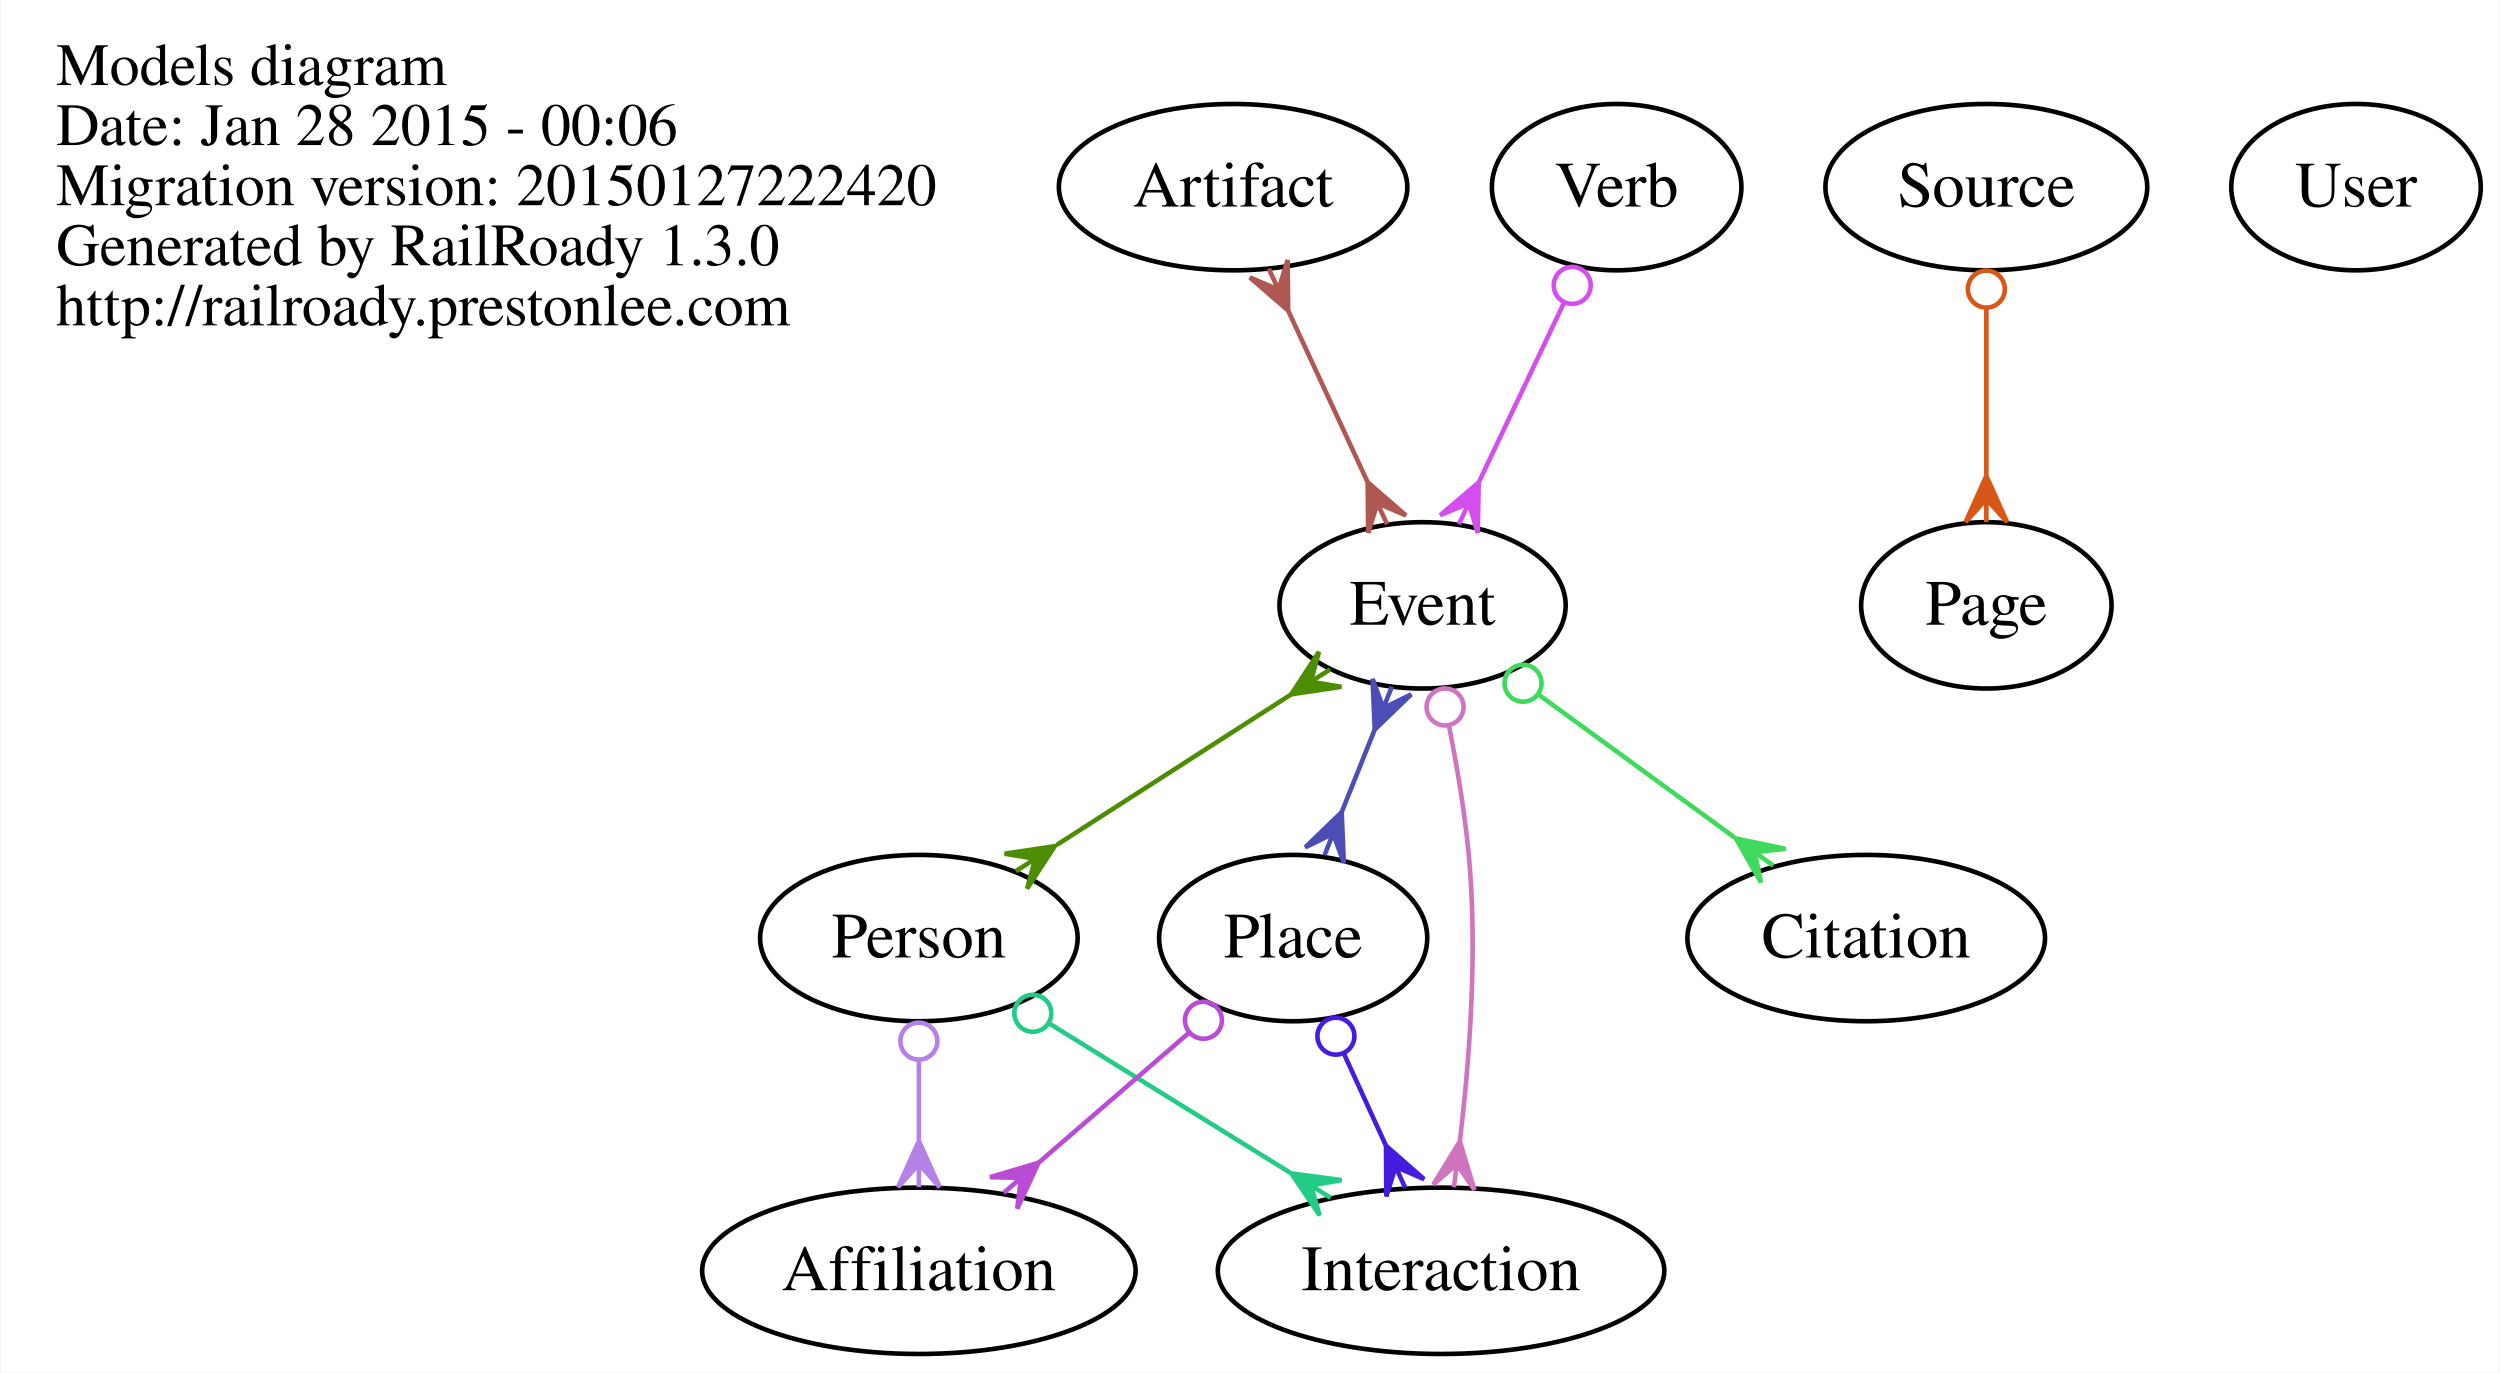
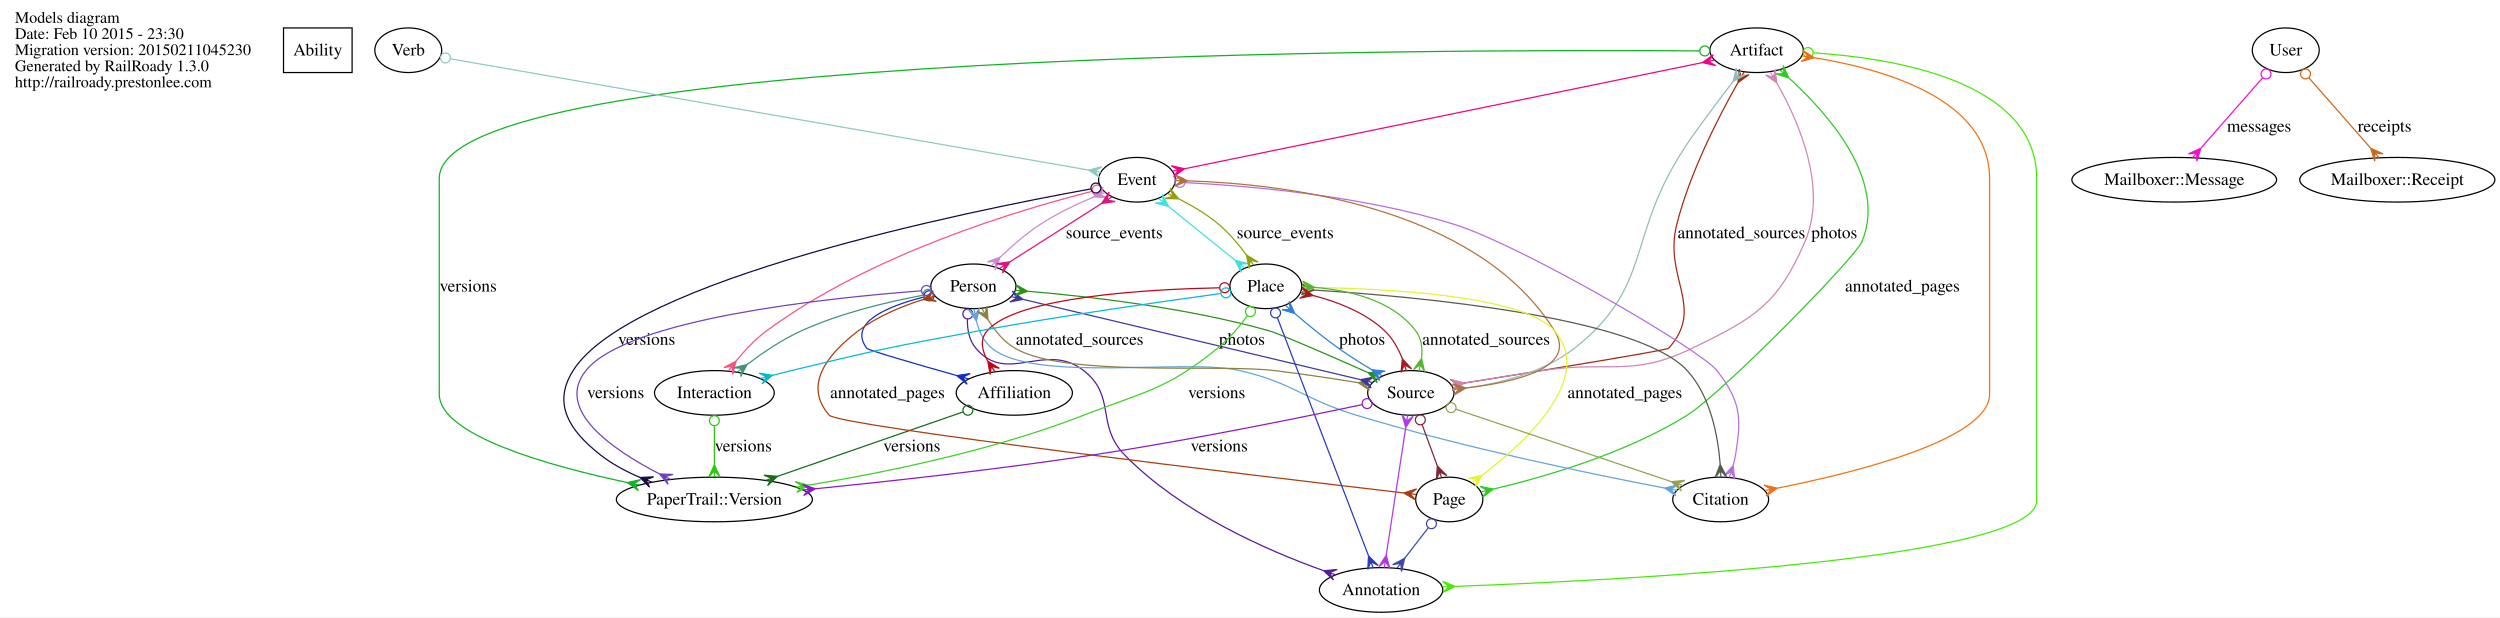
- <svg xmlns="http://www.w3.org/2000/svg" width="541pt" height="297pt" viewBox="0.00 0.00 540.69 297.00">
-   <g id="graph0" class="graph" transform="scale(1 1) rotate(0) translate(4 293)">
-     <polygon fill="white" stroke="none" points="-4,4 -4,-293 536.688,-293 536.688,4 -4,4" />
+ <svg xmlns="http://www.w3.org/2000/svg" width="2017pt" height="498pt" viewBox="0.00 0.00 2017.32 498.00">
+   <g id="graph0" class="graph" transform="scale(1 1) rotate(0) translate(4 494)">
+     <polygon fill="white" stroke="none" points="-4,4 -4,-494 2013.32,-494 2013.32,4 -4,4" />
    <g id="node1" class="node">
-       <text text-anchor="start" x="8" y="-274.6" font-family="Times,serif" font-size="13.00">Models diagram</text>
-       <text text-anchor="start" x="8" y="-261.6" font-family="Times,serif" font-size="13.00">Date: Jan 28 2015 - 00:06</text>
-       <text text-anchor="start" x="8" y="-248.6" font-family="Times,serif" font-size="13.00">Migration version: 20150127222420</text>
-       <text text-anchor="start" x="8" y="-235.6" font-family="Times,serif" font-size="13.00">Generated by RailRoady 1.3.0</text>
-       <text text-anchor="start" x="8" y="-222.6" font-family="Times,serif" font-size="13.00">http://railroady.prestonlee.com</text>
+       <text text-anchor="start" x="8" y="-475.6" font-family="Times,serif" font-size="13.00">Models diagram</text>
+       <text text-anchor="start" x="8" y="-462.6" font-family="Times,serif" font-size="13.00">Date: Feb 10 2015 - 23:30</text>
+       <text text-anchor="start" x="8" y="-449.6" font-family="Times,serif" font-size="13.00">Migration version: 20150211045230</text>
+       <text text-anchor="start" x="8" y="-436.6" font-family="Times,serif" font-size="13.00">Generated by RailRoady 1.3.0</text>
+       <text text-anchor="start" x="8" y="-423.6" font-family="Times,serif" font-size="13.00">http://railroady.prestonlee.com</text>
    </g>
    <g id="node2" class="node">
-       <ellipse fill="none" stroke="black" cx="194.688" cy="-18" rx="46.906" ry="18" />
-       <text text-anchor="middle" x="194.688" y="-13.8" font-family="Times,serif" font-size="14.00">Affiliation</text>
+       <polygon fill="none" stroke="black" points="280.12,-471.5 224.78,-471.5 224.78,-435.5 280.12,-435.5 280.12,-471.5" />
+       <text text-anchor="middle" x="252.45" y="-449.3" font-family="Times,serif" font-size="14.00">Ability</text>
    </g>
    <g id="node3" class="node">
-       <ellipse fill="none" stroke="black" cx="262.688" cy="-252.5" rx="37.709" ry="18" />
-       <text text-anchor="middle" x="262.688" y="-248.3" font-family="Times,serif" font-size="14.00">Artifact</text>
+       <ellipse fill="none" stroke="black" cx="814.45" cy="-177" rx="46.906" ry="18" />
+       <text text-anchor="middle" x="814.45" y="-172.8" font-family="Times,serif" font-size="14.00">Affiliation</text>
+     </g>
+     <g id="node15" class="node">
+       <ellipse fill="none" stroke="black" cx="572.45" cy="-91" rx="79.108" ry="18" />
+       <text text-anchor="middle" x="572.45" y="-86.8" font-family="Times,serif" font-size="14.00">PaperTrail::Version</text>
+     </g>
+     <g id="edge1" class="edge">
+       <path fill="none" stroke="#136d19" d="M773.084,-161.642C731.675,-147.268 667.882,-125.125 623.381,-109.679" />
+       <ellipse fill="none" stroke="#136d19" cx="777.022" cy="-163.008" rx="4" ry="4" />
+       <polygon fill="#136d19" stroke="#136d19" points="623.361,-109.672 615.389,-102.141 618.637,-108.032 613.913,-106.392 613.913,-106.392 613.913,-106.392 618.637,-108.032 612.438,-110.644 623.361,-109.672 623.361,-109.672" />
+       <text text-anchor="middle" x="731.781" y="-129.8" font-family="Times,serif" font-size="14.00">versions</text>
    </g>
    <g id="node4" class="node">
-       <ellipse fill="none" stroke="black" cx="303.688" cy="-162" rx="30.971" ry="18" />
-       <text text-anchor="middle" x="303.688" y="-157.8" font-family="Times,serif" font-size="14.00">Event</text>
-     </g>
-     <g id="edge1" class="edge">
-       <path fill="none" stroke="#af5753" d="M274.661,-225.656C280.044,-214.036 286.383,-200.354 291.761,-188.745" />
-       <polygon fill="#af5753" stroke="#af5753" points="274.603,-225.78 266.316,-232.962 272.501,-230.317 270.4,-234.854 270.4,-234.854 270.4,-234.854 272.501,-230.317 274.483,-236.745 274.603,-225.78 274.603,-225.78" />
-       <polygon fill="#af5753" stroke="#af5753" points="291.807,-188.645 300.094,-181.463 293.909,-184.108 296.011,-179.572 296.011,-179.572 296.011,-179.572 293.909,-184.108 291.927,-177.68 291.807,-188.645 291.807,-188.645" />
+       <ellipse fill="none" stroke="black" cx="1110.45" cy="-18" rx="49.796" ry="18" />
+       <text text-anchor="middle" x="1110.45" y="-13.8" font-family="Times,serif" font-size="14.00">Annotation</text>
    </g>
    <g id="node5" class="node">
-       <ellipse fill="none" stroke="black" cx="307.688" cy="-18" rx="48.317" ry="18" />
-       <text text-anchor="middle" x="307.688" y="-13.8" font-family="Times,serif" font-size="14.00">Interaction</text>
+       <ellipse fill="none" stroke="black" cx="1413.45" cy="-453.5" rx="37.709" ry="18" />
+       <text text-anchor="middle" x="1413.45" y="-449.3" font-family="Times,serif" font-size="14.00">Artifact</text>
+     </g>
+     <g id="edge4" class="edge">
+       <path fill="none" stroke="#48e80b" d="M1459.22,-451.411C1525.26,-447.131 1639.45,-428.397 1639.45,-350 1639.45,-350 1639.45,-350 1639.45,-90 1639.45,-43.104 1308.67,-25.979 1170.24,-20.865" />
+       <ellipse fill="none" stroke="#48e80b" cx="1455.02" cy="-451.653" rx="4" ry="4" />
+       <polygon fill="#48e80b" stroke="#48e80b" points="1170.21,-20.864 1160.38,-16.006 1165.21,-20.684 1160.22,-20.503 1160.22,-20.503 1160.22,-20.503 1165.21,-20.684 1160.05,-25.001 1170.21,-20.864 1170.21,-20.864" />
+     </g>
+     <g id="node6" class="node">
+       <ellipse fill="none" stroke="black" cx="1384.45" cy="-91" rx="38.704" ry="18" />
+       <text text-anchor="middle" x="1384.45" y="-86.8" font-family="Times,serif" font-size="14.00">Citation</text>
+     </g>
+     <g id="edge8" class="edge">
+       <path fill="none" stroke="#ee7212" d="M1460.17,-447.405C1515.84,-438.442 1601.45,-414.219 1601.45,-350 1601.45,-350 1601.45,-350 1601.45,-176 1601.45,-139.646 1494.19,-112.89 1430.49,-100.205" />
+       <polygon fill="#ee7212" stroke="#ee7212" points="1460.03,-447.425 1449.48,-444.457 1455.09,-448.166 1450.14,-448.907 1450.14,-448.907 1450.14,-448.907 1455.09,-448.166 1450.81,-453.357 1460.03,-447.425 1460.03,-447.425" />
+       <polygon fill="#ee7212" stroke="#ee7212" points="1430.1,-100.129 1421.14,-93.801 1425.19,-99.174 1420.28,-98.218 1420.28,-98.218 1420.28,-98.218 1425.19,-99.174 1419.42,-102.635 1430.1,-100.129 1430.1,-100.129" />
+     </g>
+     <g id="node7" class="node">
+       <ellipse fill="none" stroke="black" cx="913.45" cy="-349" rx="30.971" ry="18" />
+       <text text-anchor="middle" x="913.45" y="-344.8" font-family="Times,serif" font-size="14.00">Event</text>
+     </g>
+     <g id="edge3" class="edge">
+       <path fill="none" stroke="#ee0388" d="M1369.67,-443.525C1273.17,-423.743 1043.49,-376.658 952.009,-357.905" />
+       <polygon fill="#ee0388" stroke="#ee0388" points="1369.68,-443.527 1378.57,-449.944 1374.58,-444.531 1379.48,-445.535 1379.48,-445.535 1379.48,-445.535 1374.58,-444.531 1380.38,-441.127 1369.68,-443.527 1369.68,-443.527" />
+       <polygon fill="#ee0388" stroke="#ee0388" points="951.86,-357.874 942.968,-351.458 946.962,-356.87 942.064,-355.866 942.064,-355.866 942.064,-355.866 946.962,-356.87 941.16,-360.274 951.86,-357.874 951.86,-357.874" />
+     </g>
+     <g id="node9" class="node">
+       <ellipse fill="none" stroke="black" cx="1165.45" cy="-91" rx="27.096" ry="18" />
+       <text text-anchor="middle" x="1165.45" y="-86.8" font-family="Times,serif" font-size="14.00">Page</text>
+     </g>
+     <g id="edge5" class="edge">
+       <path fill="none" stroke="#2ecb24" d="M1439.64,-430.992C1471.55,-401.993 1518.87,-348.295 1498.45,-299 1493.06,-285.995 1385.6,-176.559 1357.45,-159 1307.57,-127.89 1241.35,-108.905 1201.15,-99.434" />
+       <polygon fill="#2ecb24" stroke="#2ecb24" points="1439.4,-431.199 1428.93,-434.441 1435.65,-434.507 1431.9,-437.815 1431.9,-437.815 1431.9,-437.815 1435.65,-434.507 1434.88,-441.189 1439.4,-431.199 1439.4,-431.199" />
+       <polygon fill="#2ecb24" stroke="#2ecb24" points="1201.02,-99.404 1192.27,-92.788 1196.15,-98.289 1191.27,-97.175 1191.27,-97.175 1191.27,-97.175 1196.15,-98.289 1190.27,-101.561 1201.02,-99.404 1201.02,-99.404" />
+       <text text-anchor="middle" x="1531.1" y="-258.8" font-family="Times,serif" font-size="14.00">annotated_pages</text>
+     </g>
+     <g id="node12" class="node">
+       <ellipse fill="none" stroke="black" cx="1134.45" cy="-177" rx="34.828" ry="18" />
+       <text text-anchor="middle" x="1134.45" y="-172.8" font-family="Times,serif" font-size="14.00">Source</text>
+     </g>
+     <g id="edge6" class="edge">
+       <path fill="none" stroke="#a22910" d="M1398.32,-427.231C1382.89,-400.063 1359.75,-355.088 1349.04,-313 1338.06,-269.835 1372.32,-246.043 1342.45,-213 1341.06,-211.463 1237.63,-194.598 1177.16,-184.852" />
+       <polygon fill="#a22910" stroke="#a22910" points="1398.42,-427.405 1399.52,-438.315 1400.92,-431.734 1403.42,-436.064 1403.42,-436.064 1403.42,-436.064 1400.92,-431.734 1407.31,-433.813 1398.42,-427.405 1398.42,-427.405" />
+       <polygon fill="#a22910" stroke="#a22910" points="1177,-184.826 1167.84,-178.793 1172.06,-184.031 1167.13,-183.236 1167.13,-183.236 1167.13,-183.236 1172.06,-184.031 1166.41,-187.679 1177,-184.826 1177,-184.826" />
+       <text text-anchor="middle" x="1401.15" y="-301.8" font-family="Times,serif" font-size="14.00">annotated_sources</text>
+     </g>
+     <g id="edge7" class="edge">
+       <path fill="none" stroke="#cd85b5" d="M1429.84,-426.909C1447.58,-395.769 1470.99,-342.023 1452.45,-299 1430.43,-247.894 1411.5,-237.326 1361.45,-213 1312.55,-189.233 1294.18,-203.305 1240.45,-195 1219.68,-191.79 1196.65,-188.111 1177.37,-184.998" />
+       <polygon fill="#cd85b5" stroke="#cd85b5" points="1429.67,-427.205 1420.7,-433.519 1427.12,-431.508 1424.57,-435.811 1424.57,-435.811 1424.57,-435.811 1427.12,-431.508 1428.45,-438.103 1429.67,-427.205 1429.67,-427.205" />
+       <polygon fill="#cd85b5" stroke="#cd85b5" points="1177.25,-184.978 1168.1,-178.938 1172.32,-184.179 1167.38,-183.38 1167.38,-183.38 1167.38,-183.38 1172.32,-184.179 1166.66,-187.822 1177.25,-184.978 1177.25,-184.978" />
+       <text text-anchor="middle" x="1476.12" y="-301.8" font-family="Times,serif" font-size="14.00">photos</text>
+     </g>
+     <g id="edge9" class="edge">
+       <path fill="none" stroke="#93bab9" d="M1394.53,-428.355C1387.49,-419.235 1379.5,-408.714 1372.45,-399 1362.31,-385.035 1359.48,-381.706 1350.45,-367 1309.64,-300.567 1327.79,-261.128 1266.45,-213 1241.56,-193.469 1206.75,-184.789 1179.12,-180.955" />
+       <polygon fill="#93bab9" stroke="#93bab9" points="1394.54,-428.372 1397.11,-439.032 1397.6,-432.323 1400.67,-436.274 1400.67,-436.274 1400.67,-436.274 1397.6,-432.323 1404.22,-433.516 1394.54,-428.372 1394.54,-428.372" />
+       <polygon fill="#93bab9" stroke="#93bab9" points="1178.85,-180.922 1169.47,-175.244 1173.89,-180.316 1168.92,-179.711 1168.92,-179.711 1168.92,-179.711 1173.89,-180.316 1168.38,-184.178 1178.85,-180.922 1178.85,-180.922" />
    </g>
    <g id="edge2" class="edge">
-       <path fill="none" stroke="#cf74be" d="M309.41,-135.933C311.15,-127.149 312.829,-117.185 313.688,-108 315.622,-87.314 313.881,-63.867 311.786,-46.234" />
-       <ellipse fill="none" stroke="#cf74be" cx="308.561" cy="-140.013" rx="4" ry="4" />
-       <polygon fill="#cf74be" stroke="#cf74be" points="311.756,-45.999 314.928,-35.502 311.111,-41.041 310.465,-36.083 310.465,-36.083 310.465,-36.083 311.111,-41.041 306.003,-36.664 311.756,-45.999 311.756,-45.999" />
-     </g>
-     <g id="node7" class="node">
-       <ellipse fill="none" stroke="black" cx="194.688" cy="-90" rx="34.361" ry="18" />
-       <text text-anchor="middle" x="194.688" y="-85.8" font-family="Times,serif" font-size="14.00">Person</text>
-     </g>
-     <g id="edge4" class="edge">
-       <path fill="none" stroke="#4d8d02" d="M275.28,-142.756C259.678,-132.737 240.343,-120.32 224.522,-110.16" />
-       <polygon fill="#4d8d02" stroke="#4d8d02" points="275.281,-142.757 281.264,-151.947 279.488,-145.459 283.695,-148.161 283.695,-148.161 283.695,-148.161 279.488,-145.459 286.127,-144.374 275.281,-142.757 275.281,-142.757" />
-       <polygon fill="#4d8d02" stroke="#4d8d02" points="224.082,-109.877 218.099,-100.687 219.875,-107.175 215.668,-104.473 215.668,-104.473 215.668,-104.473 219.875,-107.175 213.236,-108.26 224.082,-109.877 224.082,-109.877" />
+       <path fill="none" stroke="#0eb222" d="M1367.49,-452.965C1163.56,-454.433 350.45,-453.779 350.45,-350 350.45,-350 350.45,-350 350.45,-176 350.45,-143.026 437.206,-118.452 502.25,-104.661" />
+       <ellipse fill="none" stroke="#0eb222" cx="1371.62" cy="-452.933" rx="4" ry="4" />
+       <polygon fill="#0eb222" stroke="#0eb222" points="502.289,-104.653 512.994,-107.029 507.185,-103.638 512.08,-102.623 512.08,-102.623 512.08,-102.623 507.185,-103.638 511.167,-98.217 502.289,-104.653 502.289,-104.653" />
+       <text text-anchor="middle" x="373.781" y="-258.8" font-family="Times,serif" font-size="14.00">versions</text>
+     </g>
+     <g id="edge14" class="edge">
+       <path fill="none" stroke="#b56edc" d="M952.229,-346.708C1003.15,-344.112 1094.82,-336.324 1169.45,-313 1223.55,-296.09 1368.55,-211.649 1381.45,-195 1400.4,-170.534 1401.54,-157.528 1396.45,-127 1395.99,-124.244 1395.34,-121.414 1394.58,-118.614" />
+       <ellipse fill="none" stroke="#b56edc" cx="948.11" cy="-346.904" rx="4" ry="4" />
+       <polygon fill="#b56edc" stroke="#b56edc" points="1394.49,-118.33 1395.75,-107.437 1392.98,-113.564 1391.46,-108.798 1391.46,-108.798 1391.46,-108.798 1392.98,-113.564 1387.18,-110.158 1394.49,-118.33 1394.49,-118.33" />
    </g>
    <g id="node8" class="node">
-       <ellipse fill="none" stroke="black" cx="275.688" cy="-90" rx="29.017" ry="18" />
-       <text text-anchor="middle" x="275.688" y="-85.8" font-family="Times,serif" font-size="14.00">Place</text>
-     </g>
-     <g id="edge5" class="edge">
-       <path fill="none" stroke="#4c4eb5" d="M293.31,-135.056C290.991,-129.258 288.529,-123.104 286.204,-117.291" />
-       <polygon fill="#4c4eb5" stroke="#4c4eb5" points="293.338,-135.126 292.874,-146.082 295.195,-139.769 297.052,-144.411 297.052,-144.411 297.052,-144.411 295.195,-139.769 301.23,-142.74 293.338,-135.126 293.338,-135.126" />
-       <polygon fill="#4c4eb5" stroke="#4c4eb5" points="286.184,-117.241 286.648,-106.285 284.327,-112.599 282.47,-107.956 282.47,-107.956 282.47,-107.956 284.327,-112.599 278.292,-109.627 286.184,-117.241 286.184,-117.241" />
-     </g>
-     <g id="node12" class="node">
-       <ellipse fill="none" stroke="black" cx="399.688" cy="-90" rx="38.704" ry="18" />
-       <text text-anchor="middle" x="399.688" y="-85.8" font-family="Times,serif" font-size="14.00">Citation</text>
-     </g>
-     <g id="edge3" class="edge">
-       <path fill="none" stroke="#3fd95c" d="M328.693,-142.767C341.694,-133.287 357.643,-121.658 371.127,-111.825" />
-       <ellipse fill="none" stroke="#3fd95c" cx="325.43" cy="-145.147" rx="4" ry="4" />
-       <polygon fill="#3fd95c" stroke="#3fd95c" points="371.498,-111.555 382.229,-109.3 375.538,-108.61 379.578,-105.664 379.578,-105.664 379.578,-105.664 375.538,-108.61 376.926,-102.028 371.498,-111.555 371.498,-111.555" />
-     </g>
-     <g id="node6" class="node">
-       <ellipse fill="none" stroke="black" cx="425.688" cy="-162" rx="27.096" ry="18" />
-       <text text-anchor="middle" x="425.688" y="-157.8" font-family="Times,serif" font-size="14.00">Page</text>
-     </g>
-     <g id="edge6" class="edge">
-       <path fill="none" stroke="#b482e6" d="M194.688,-63.64C194.688,-58.063 194.688,-52.132 194.688,-46.476" />
-       <ellipse fill="none" stroke="#b482e6" cx="194.688" cy="-67.697" rx="4" ry="4" />
-       <polygon fill="#b482e6" stroke="#b482e6" points="194.688,-46.104 199.188,-36.104 194.688,-41.104 194.688,-36.104 194.688,-36.104 194.688,-36.104 194.688,-41.104 190.188,-36.104 194.688,-46.104 194.688,-46.104" />
-     </g>
-     <g id="edge7" class="edge">
-       <path fill="none" stroke="#22cb86" d="M223.078,-71.413C238.877,-61.626 258.611,-49.402 275.045,-39.221" />
-       <ellipse fill="none" stroke="#22cb86" cx="219.343" cy="-73.727" rx="4" ry="4" />
-       <polygon fill="#22cb86" stroke="#22cb86" points="275.289,-39.07 286.16,-37.629 279.54,-36.437 283.79,-33.804 283.79,-33.804 283.79,-33.804 279.54,-36.437 281.42,-29.978 275.289,-39.07 275.289,-39.07" />
-     </g>
-     <g id="edge8" class="edge">
-       <path fill="none" stroke="#b94bd5" d="M252.995,-69.389C242.939,-60.699 231.056,-50.429 220.649,-41.435" />
-       <ellipse fill="none" stroke="#b94bd5" cx="256.27" cy="-72.219" rx="4" ry="4" />
-       <polygon fill="#b94bd5" stroke="#b94bd5" points="220.599,-41.393 215.975,-31.449 216.816,-38.123 213.033,-34.854 213.033,-34.854 213.033,-34.854 216.816,-38.123 210.091,-38.259 220.599,-41.393 220.599,-41.393" />
-     </g>
-     <g id="edge9" class="edge">
-       <path fill="none" stroke="#451bdd" d="M286.631,-65.062C289.57,-58.633 292.763,-51.647 295.754,-45.106" />
-       <ellipse fill="none" stroke="#451bdd" cx="284.934" cy="-68.773" rx="4" ry="4" />
-       <polygon fill="#451bdd" stroke="#451bdd" points="295.779,-45.051 304.029,-37.827 297.858,-40.504 299.936,-35.956 299.936,-35.956 299.936,-35.956 297.858,-40.504 295.844,-34.085 295.779,-45.051 295.779,-45.051" />
-     </g>
-     <g id="node9" class="node">
-       <ellipse fill="none" stroke="black" cx="425.688" cy="-252.5" rx="34.828" ry="18" />
-       <text text-anchor="middle" x="425.688" y="-248.3" font-family="Times,serif" font-size="14.00">Source</text>
+       <ellipse fill="none" stroke="black" cx="572.45" cy="-177" rx="48.317" ry="18" />
+       <text text-anchor="middle" x="572.45" y="-172.8" font-family="Times,serif" font-size="14.00">Interaction</text>
+     </g>
+     <g id="edge11" class="edge">
+       <path fill="none" stroke="#f85382" d="M877.17,-339.635C817.793,-324.638 698.109,-288.826 614.45,-227 605.3,-220.238 596.8,-211.13 589.875,-202.602" />
+       <ellipse fill="none" stroke="#f85382" cx="881.256" cy="-340.65" rx="4" ry="4" />
+       <polygon fill="#f85382" stroke="#f85382" points="589.875,-202.602 587.304,-191.942 586.811,-198.65 583.748,-194.699 583.748,-194.699 583.748,-194.699 586.811,-198.65 580.191,-197.456 589.875,-202.602 589.875,-202.602" />
+     </g>
+     <g id="node10" class="node">
+       <ellipse fill="none" stroke="black" cx="781.45" cy="-263" rx="34.361" ry="18" />
+       <text text-anchor="middle" x="781.45" y="-258.8" font-family="Times,serif" font-size="14.00">Person</text>
+     </g>
+     <g id="edge12" class="edge">
+       <path fill="none" stroke="#cc87d2" d="M878.542,-335.109C864.62,-329.271 848.771,-321.715 835.45,-313 824.028,-305.528 812.65,-295.659 803.303,-286.737" />
+       <polygon fill="#cc87d2" stroke="#cc87d2" points="878.55,-335.112 886.126,-343.04 883.183,-336.991 887.817,-338.87 887.817,-338.87 887.817,-338.87 883.183,-336.991 889.508,-334.699 878.55,-335.112 878.55,-335.112" />
+       <polygon fill="#cc87d2" stroke="#cc87d2" points="803.109,-286.546 799.127,-276.328 799.541,-283.042 795.974,-279.539 795.974,-279.539 795.974,-279.539 799.541,-283.042 792.821,-282.749 803.109,-286.546 803.109,-286.546" />
+     </g>
+     <g id="node11" class="node">
+       <ellipse fill="none" stroke="black" cx="1017.45" cy="-263" rx="29.017" ry="18" />
+       <text text-anchor="middle" x="1017.45" y="-258.8" font-family="Times,serif" font-size="14.00">Place</text>
+     </g>
+     <g id="edge13" class="edge">
+       <path fill="none" stroke="#3fe1dc" d="M939.101,-327.282C955.371,-314.141 976.319,-297.221 992.46,-284.184" />
+       <polygon fill="#3fe1dc" stroke="#3fe1dc" points="938.871,-327.467 928.264,-330.25 934.982,-330.609 931.092,-333.751 931.092,-333.751 931.092,-333.751 934.982,-330.609 933.919,-337.251 938.871,-327.467 938.871,-327.467" />
+       <polygon fill="#3fe1dc" stroke="#3fe1dc" points="992.633,-284.044 1003.24,-281.261 996.523,-280.902 1000.41,-277.761 1000.41,-277.761 1000.41,-277.761 996.523,-280.902 997.585,-274.26 992.633,-284.044 992.633,-284.044" />
+     </g>
+     <g id="edge15" class="edge">
+       <path fill="none" stroke="#b3703d" d="M954.331,-348.102C1029.44,-345.749 1187.48,-328.369 1250.45,-227 1268.92,-197.275 1218.94,-185.565 1178.89,-180.963" />
+       <polygon fill="#b3703d" stroke="#b3703d" points="954.298,-348.103 944.194,-343.843 949.3,-348.222 944.301,-348.342 944.301,-348.342 944.301,-348.342 949.3,-348.222 944.409,-352.84 954.298,-348.103 954.298,-348.103" />
+       <polygon fill="#b3703d" stroke="#b3703d" points="1178.66,-180.939 1169.17,-175.439 1173.68,-180.428 1168.71,-179.916 1168.71,-179.916 1168.71,-179.916 1173.68,-180.428 1168.25,-184.392 1178.66,-180.939 1178.66,-180.939" />
    </g>
    <g id="edge10" class="edge">
-       <path fill="none" stroke="#d85717" d="M425.688,-226.189C425.688,-214.971 425.688,-201.752 425.688,-190.311" />
-       <ellipse fill="none" stroke="#d85717" cx="425.688" cy="-230.436" rx="4" ry="4" />
-       <polygon fill="#d85717" stroke="#d85717" points="425.688,-190.011 430.188,-180.011 425.688,-185.011 425.688,-180.011 425.688,-180.011 425.688,-180.011 425.688,-185.011 421.188,-180.011 425.688,-190.011 425.688,-190.011" />
-     </g>
-     <g id="node10" class="node">
-       <ellipse fill="none" stroke="black" cx="505.688" cy="-252.5" rx="27" ry="18" />
-       <text text-anchor="middle" x="505.688" y="-248.3" font-family="Times,serif" font-size="14.00">User</text>
-     </g>
-     <g id="node11" class="node">
-       <ellipse fill="none" stroke="black" cx="345.688" cy="-252.5" rx="27" ry="18" />
-       <text text-anchor="middle" x="345.688" y="-248.3" font-family="Times,serif" font-size="14.00">Verb</text>
-     </g>
-     <g id="edge11" class="edge">
-       <path fill="none" stroke="#d44eed" d="M334.222,-227.341C328.545,-215.378 321.687,-200.928 315.91,-188.755" />
-       <ellipse fill="none" stroke="#d44eed" cx="336.073" cy="-231.24" rx="4" ry="4" />
-       <polygon fill="#d44eed" stroke="#d44eed" points="315.84,-188.606 315.618,-177.642 313.696,-184.089 311.552,-179.572 311.552,-179.572 311.552,-179.572 313.696,-184.089 307.487,-181.501 315.84,-188.606 315.84,-188.606" />
+       <path fill="none" stroke="#160846" d="M876.207,-341.583C775.938,-323.429 504.734,-268.234 458.45,-195 441.48,-168.149 455.474,-146.626 480.45,-127 489.898,-119.576 501.096,-113.59 512.37,-108.812" />
+       <ellipse fill="none" stroke="#160846" cx="880.312" cy="-342.319" rx="4" ry="4" />
+       <polygon fill="#160846" stroke="#160846" points="512.521,-108.752 523.475,-109.262 517.171,-106.915 521.822,-105.077 521.822,-105.077 521.822,-105.077 517.171,-106.915 520.168,-100.892 512.521,-108.752 512.521,-108.752" />
+       <text text-anchor="middle" x="517.781" y="-215.8" font-family="Times,serif" font-size="14.00">versions</text>
+     </g>
+     <g id="edge16" class="edge">
+       <path fill="none" stroke="#29c810" d="M572.45,-150.257C572.45,-140.441 572.45,-129.226 572.45,-119.273" />
+       <ellipse fill="none" stroke="#29c810" cx="572.45" cy="-154.595" rx="4" ry="4" />
+       <polygon fill="#29c810" stroke="#29c810" points="572.45,-119.095 576.95,-109.095 572.45,-114.095 572.45,-109.095 572.45,-109.095 572.45,-109.095 572.45,-114.095 567.95,-109.095 572.45,-119.095 572.45,-119.095" />
+       <text text-anchor="middle" x="595.781" y="-129.8" font-family="Times,serif" font-size="14.00">versions</text>
+     </g>
+     <g id="edge17" class="edge">
+       <path fill="none" stroke="#3b48a3" d="M1148.43,-68.035C1142.42,-60.274 1135.62,-51.498 1129.46,-43.538" />
+       <ellipse fill="none" stroke="#3b48a3" cx="1151.07" cy="-71.432" rx="4" ry="4" />
+       <polygon fill="#3b48a3" stroke="#3b48a3" points="1129.44,-43.52 1126.88,-32.858 1126.38,-39.567 1123.32,-35.614 1123.32,-35.614 1123.32,-35.614 1126.38,-39.567 1119.76,-38.37 1129.44,-43.52 1129.44,-43.52" />
+     </g>
+     <g id="edge19" class="edge">
+       <path fill="none" stroke="#122cc4" d="M741.429,-254.355C712.147,-246.897 680.017,-233.625 695.45,-213 696.623,-211.433 734.879,-200.347 767.7,-191.066" />
+       <ellipse fill="none" stroke="#122cc4" cx="745.681" cy="-255.374" rx="4" ry="4" />
+       <polygon fill="#122cc4" stroke="#122cc4" points="768.04,-190.97 778.886,-192.587 772.852,-189.613 777.664,-188.256 777.664,-188.256 777.664,-188.256 772.852,-189.613 776.443,-183.925 768.04,-190.97 768.04,-190.97" />
+     </g>
+     <g id="edge21" class="edge">
+       <path fill="none" stroke="#561a95" d="M776.629,-236.567C776.46,-228.21 777.995,-219.426 783.45,-213 809.001,-182.896 839.293,-219.256 870.45,-195 896.957,-174.364 880.044,-151.097 903.45,-127 948.575,-80.543 1018.01,-50.007 1063.83,-33.614" />
+       <ellipse fill="none" stroke="#561a95" cx="776.962" cy="-240.692" rx="4" ry="4" />
+       <polygon fill="#561a95" stroke="#561a95" points="1064.07,-33.529 1074.99,-34.482 1068.79,-31.881 1073.51,-30.234 1073.51,-30.234 1073.51,-30.234 1068.79,-31.881 1072.03,-25.985 1064.07,-33.529 1064.07,-33.529" />
+     </g>
+     <g id="edge26" class="edge">
+       <path fill="none" stroke="#64a3d7" d="M783.887,-234.987C785.997,-226.736 789.771,-218.42 796.45,-213 831.099,-184.88 952.978,-205.076 996.45,-195 1040.03,-184.899 1047.64,-172.003 1090.45,-159 1177.16,-132.661 1281.03,-111.307 1339.21,-100.24" />
+       <polygon fill="#64a3d7" stroke="#64a3d7" points="783.887,-234.989 777.631,-243.995 782.971,-239.904 782.055,-244.82 782.055,-244.82 782.055,-244.82 782.971,-239.904 786.478,-245.644 783.887,-234.989 783.887,-234.989" />
+       <polygon fill="#64a3d7" stroke="#64a3d7" points="1339.35,-100.213 1350.02,-102.781 1344.27,-99.286 1349.18,-98.359 1349.18,-98.359 1349.18,-98.359 1344.27,-99.286 1348.35,-93.937 1339.35,-100.213 1339.35,-100.213" />
+     </g>
+     <g id="edge25" class="edge">
+       <path fill="none" stroke="#df117d" d="M811.177,-282.918C833.199,-296.931 863.034,-315.918 884.796,-329.766" />
+       <polygon fill="#df117d" stroke="#df117d" points="810.998,-282.804 804.978,-273.638 806.78,-280.119 802.562,-277.435 802.562,-277.435 802.562,-277.435 806.78,-280.119 800.146,-281.231 810.998,-282.804 810.998,-282.804" />
+       <polygon fill="#df117d" stroke="#df117d" points="884.965,-329.873 890.986,-339.039 889.183,-332.558 893.402,-335.242 893.402,-335.242 893.402,-335.242 889.183,-332.558 895.818,-331.446 884.965,-329.873 884.965,-329.873" />
+       <text text-anchor="middle" x="895.102" y="-301.8" font-family="Times,serif" font-size="14.00">source_events</text>
+     </g>
+     <g id="edge20" class="edge">
+       <path fill="none" stroke="#429275" d="M740.756,-255.79C712.326,-250.495 673.967,-241.405 642.45,-227 627.103,-219.986 611.574,-209.53 599.054,-200.077" />
+       <ellipse fill="none" stroke="#429275" cx="744.932" cy="-256.54" rx="4" ry="4" />
+       <polygon fill="#429275" stroke="#429275" points="598.804,-199.883 593.668,-190.194 594.856,-196.815 590.907,-193.747 590.907,-193.747 590.907,-193.747 594.856,-196.815 588.146,-197.301 598.804,-199.883 598.804,-199.883" />
+     </g>
+     <g id="edge22" class="edge">
+       <path fill="none" stroke="#a63e0e" d="M740.488,-252.225C723.257,-246.747 703.71,-238.619 688.45,-227 663.032,-207.648 644.116,-183.042 665.153,-159 672.839,-150.216 1014.39,-109.631 1128.65,-96.274" />
+       <polygon fill="#a63e0e" stroke="#a63e0e" points="740.731,-252.297 749.032,-259.464 745.524,-253.724 750.316,-255.151 750.316,-255.151 750.316,-255.151 745.524,-253.724 751.6,-250.838 740.731,-252.297 740.731,-252.297" />
+       <polygon fill="#a63e0e" stroke="#a63e0e" points="1128.74,-96.264 1139.19,-99.575 1133.71,-95.685 1138.67,-95.105 1138.67,-95.105 1138.67,-95.105 1133.71,-95.685 1138.15,-90.635 1128.74,-96.264 1128.74,-96.264" />
+       <text text-anchor="middle" x="712.098" y="-172.8" font-family="Times,serif" font-size="14.00">annotated_pages</text>
+     </g>
+     <g id="edge23" class="edge">
+       <path fill="none" stroke="#8c8143" d="M793.36,-235.998C798.715,-227.227 805.916,-218.32 815.042,-213 855.393,-189.478 978.076,-200.57 1024.45,-195 1046.77,-192.319 1071.52,-188.564 1091.89,-185.264" />
+       <polygon fill="#8c8143" stroke="#8c8143" points="793.264,-236.173 784.501,-242.765 790.854,-240.553 788.444,-244.934 788.444,-244.934 788.444,-244.934 790.854,-240.553 792.387,-247.103 793.264,-236.173 793.264,-236.173" />
+       <polygon fill="#8c8143" stroke="#8c8143" points="1091.93,-185.257 1102.53,-188.079 1096.87,-184.448 1101.8,-183.638 1101.8,-183.638 1101.8,-183.638 1096.87,-184.448 1101.07,-179.198 1091.93,-185.257 1091.93,-185.257" />
+       <text text-anchor="middle" x="867.153" y="-215.8" font-family="Times,serif" font-size="14.00">annotated_sources</text>
+     </g>
+     <g id="edge24" class="edge">
+       <path fill="none" stroke="#3a38a1" d="M821.796,-252.399C889.548,-236.277 1025.44,-203.94 1093.56,-187.731" />
+       <polygon fill="#3a38a1" stroke="#3a38a1" points="821.58,-252.45 810.81,-250.388 816.716,-253.608 811.852,-254.766 811.852,-254.766 811.852,-254.766 816.716,-253.608 812.894,-259.143 821.58,-252.45 821.58,-252.45" />
+       <polygon fill="#3a38a1" stroke="#3a38a1" points="1093.76,-187.682 1104.53,-189.745 1098.63,-186.524 1103.49,-185.367 1103.49,-185.367 1103.49,-185.367 1098.63,-186.524 1102.45,-180.989 1093.76,-187.682 1093.76,-187.682" />
+       <text text-anchor="middle" x="998.119" y="-215.8" font-family="Times,serif" font-size="14.00">photos</text>
+     </g>
+     <g id="edge27" class="edge">
+       <path fill="none" stroke="#2d901c" d="M825.427,-259.009C873.926,-254.919 953.909,-245.823 1020.45,-227 1028.54,-224.712 1069.15,-206.994 1099.62,-193.515" />
+       <polygon fill="#2d901c" stroke="#2d901c" points="825.245,-259.024 814.915,-255.345 820.261,-259.427 815.278,-259.83 815.278,-259.83 815.278,-259.83 820.261,-259.427 815.641,-264.316 825.245,-259.024 825.245,-259.024" />
+       <polygon fill="#2d901c" stroke="#2d901c" points="1099.96,-193.365 1110.92,-193.427 1104.53,-191.339 1109.1,-189.313 1109.1,-189.313 1109.1,-189.313 1104.53,-191.339 1107.27,-185.199 1099.96,-193.365 1099.96,-193.365" />
+     </g>
+     <g id="edge18" class="edge">
+       <path fill="none" stroke="#7142b8" d="M739.446,-259.363C662.166,-253.538 502.27,-236.636 468.788,-195 443.545,-163.61 489.487,-131.537 528.025,-111.703" />
+       <ellipse fill="none" stroke="#7142b8" cx="743.565" cy="-259.664" rx="4" ry="4" />
+       <polygon fill="#7142b8" stroke="#7142b8" points="528.161,-111.635 539.118,-111.203 532.636,-109.405 537.111,-107.175 537.111,-107.175 537.111,-107.175 532.636,-109.405 535.104,-103.148 528.161,-111.635 528.161,-111.635" />
+       <text text-anchor="middle" x="492.781" y="-172.8" font-family="Times,serif" font-size="14.00">versions</text>
+     </g>
+     <g id="edge29" class="edge">
+       <path fill="none" stroke="#bf0414" d="M980.085,-261.815C922.488,-260.647 816.163,-254.688 792.45,-227 786.417,-219.956 788.392,-210.99 793.063,-202.658" />
+       <ellipse fill="none" stroke="#bf0414" cx="984.214" cy="-261.886" rx="4" ry="4" />
+       <polygon fill="#bf0414" stroke="#bf0414" points="793.098,-202.606 802.417,-196.826 795.891,-198.459 798.684,-194.312 798.684,-194.312 798.684,-194.312 795.891,-198.459 794.952,-191.798 793.098,-202.606 793.098,-202.606" />
+     </g>
+     <g id="edge31" class="edge">
+       <path fill="none" stroke="#2939c0" d="M1026.76,-237.681C1044.27,-191.915 1082.01,-93.319 1100.21,-45.749" />
+       <ellipse fill="none" stroke="#2939c0" cx="1025.27" cy="-241.562" rx="4" ry="4" />
+       <polygon fill="#2939c0" stroke="#2939c0" points="1100.31,-45.483 1108.09,-37.752 1102.1,-40.813 1103.89,-36.143 1103.89,-36.143 1103.89,-36.143 1102.1,-40.813 1099.69,-34.535 1100.31,-45.483 1100.31,-45.483" />
+     </g>
+     <g id="edge36" class="edge">
+       <path fill="none" stroke="#56594d" d="M1056.75,-259.943C1137.4,-254.853 1317.42,-238.755 1357.45,-195 1376.3,-174.395 1382.31,-142.239 1384.06,-119.341" />
+       <polygon fill="#56594d" stroke="#56594d" points="1056.49,-259.958 1046.23,-256.071 1051.5,-260.261 1046.51,-260.563 1046.51,-260.563 1046.51,-260.563 1051.5,-260.261 1046.78,-265.055 1056.49,-259.958 1056.49,-259.958" />
+       <polygon fill="#56594d" stroke="#56594d" points="1384.07,-119.226 1389.1,-109.485 1384.34,-114.234 1384.61,-109.241 1384.61,-109.241 1384.61,-109.241 1384.34,-114.234 1380.12,-108.997 1384.07,-119.226 1384.07,-119.226" />
+     </g>
+     <g id="edge35" class="edge">
+       <path fill="none" stroke="#919f08" d="M1001.86,-288.188C995.592,-296.717 987.853,-305.931 979.45,-313 969.931,-321.007 958.281,-327.927 947.433,-333.451" />
+       <polygon fill="#919f08" stroke="#919f08" points="1001.87,-288.179 1011.3,-282.579 1004.74,-284.086 1007.61,-279.993 1007.61,-279.993 1007.61,-279.993 1004.74,-284.086 1003.93,-277.408 1001.87,-288.179 1001.87,-288.179" />
+       <polygon fill="#919f08" stroke="#919f08" points="947.178,-333.575 936.217,-333.889 942.679,-335.756 938.18,-337.938 938.18,-337.938 938.18,-337.938 942.679,-335.756 940.143,-341.987 947.178,-333.575 947.178,-333.575" />
+       <text text-anchor="middle" x="1033.1" y="-301.8" font-family="Times,serif" font-size="14.00">source_events</text>
+     </g>
+     <g id="edge30" class="edge">
+       <path fill="none" stroke="#04b8d6" d="M981.019,-257.182C935.237,-250.973 854.311,-239.48 785.45,-227 717.948,-214.767 701.114,-211.188 634.45,-195 629.559,-193.812 624.467,-192.516 619.397,-191.185" />
+       <ellipse fill="none" stroke="#04b8d6" cx="985.184" cy="-257.745" rx="4" ry="4" />
+       <polygon fill="#04b8d6" stroke="#04b8d6" points="619.395,-191.184 610.894,-184.257 614.564,-189.894 609.733,-188.605 609.733,-188.605 609.733,-188.605 614.564,-189.894 608.572,-192.952 619.395,-191.184 619.395,-191.184" />
+     </g>
+     <g id="edge32" class="edge">
+       <path fill="none" stroke="#e4f332" d="M1057.05,-262.012C1116.88,-261.091 1225.96,-255.438 1250.45,-227 1282.99,-189.207 1227.7,-137.79 1192.04,-110.612" />
+       <polygon fill="#e4f332" stroke="#e4f332" points="1056.84,-262.014 1046.78,-257.63 1051.84,-262.072 1046.84,-262.13 1046.84,-262.13 1046.84,-262.13 1051.84,-262.072 1046.89,-266.63 1056.84,-262.014 1056.84,-262.014" />
+       <polygon fill="#e4f332" stroke="#e4f332" points="1191.92,-110.526 1186.58,-100.95 1187.91,-107.544 1183.89,-104.562 1183.89,-104.562 1183.89,-104.562 1187.91,-107.544 1181.21,-108.175 1191.92,-110.526 1191.92,-110.526" />
+       <text text-anchor="middle" x="1307.1" y="-172.8" font-family="Times,serif" font-size="14.00">annotated_pages</text>
+     </g>
+     <g id="edge33" class="edge">
+       <path fill="none" stroke="#53b633" d="M1057.04,-262.12C1084.66,-259.861 1119.81,-251.8 1138.45,-227 1143.16,-220.738 1143.97,-212.668 1143.09,-204.891" />
+       <polygon fill="#53b633" stroke="#53b633" points="1056.85,-262.131 1046.6,-258.233 1051.86,-262.428 1046.87,-262.725 1046.87,-262.725 1046.87,-262.725 1051.86,-262.428 1047.13,-267.217 1056.85,-262.131 1056.85,-262.131" />
+       <polygon fill="#53b633" stroke="#53b633" points="1143.07,-204.821 1145.53,-194.135 1142.1,-199.917 1141.12,-195.013 1141.12,-195.013 1141.12,-195.013 1142.1,-199.917 1136.71,-195.892 1143.07,-204.821 1143.07,-204.821" />
+       <text text-anchor="middle" x="1195.15" y="-215.8" font-family="Times,serif" font-size="14.00">annotated_sources</text>
+     </g>
+     <g id="edge34" class="edge">
+       <path fill="none" stroke="#2d80dc" d="M1041.19,-240.734C1051.61,-231.783 1064.17,-221.495 1076.11,-213 1084.47,-207.056 1093.87,-201.118 1102.64,-195.865" />
+       <polygon fill="#2d80dc" stroke="#2d80dc" points="1040.88,-240.999 1030.39,-244.174 1037.11,-244.283 1033.34,-247.567 1033.34,-247.567 1033.34,-247.567 1037.11,-244.283 1036.3,-250.96 1040.88,-240.999 1040.88,-240.999" />
+       <polygon fill="#2d80dc" stroke="#2d80dc" points="1102.87,-195.733 1113.77,-194.547 1107.18,-193.2 1111.49,-190.667 1111.49,-190.667 1111.49,-190.667 1107.18,-193.2 1109.21,-186.787 1102.87,-195.733 1102.87,-195.733" />
+       <text text-anchor="middle" x="1095.12" y="-215.8" font-family="Times,serif" font-size="14.00">photos</text>
+     </g>
+     <g id="edge37" class="edge">
+       <path fill="none" stroke="#a91625" d="M1055.6,-255.573C1074.96,-250.609 1097.65,-241.951 1113.45,-227 1119.85,-220.94 1124.4,-212.605 1127.58,-204.527" />
+       <polygon fill="#a91625" stroke="#a91625" points="1055.58,-255.578 1044.82,-253.463 1050.71,-256.712 1045.84,-257.846 1045.84,-257.846 1045.84,-257.846 1050.71,-256.712 1046.86,-262.229 1055.58,-255.578 1055.58,-255.578" />
+       <polygon fill="#a91625" stroke="#a91625" points="1127.61,-204.441 1135.09,-196.417 1129.22,-199.706 1130.83,-194.971 1130.83,-194.971 1130.83,-194.971 1129.22,-199.706 1126.56,-193.525 1127.61,-204.441 1127.61,-204.441" />
+     </g>
+     <g id="edge28" class="edge">
+       <path fill="none" stroke="#3ed026" d="M1002.63,-239.311C995.997,-230.338 987.604,-220.419 978.45,-213 936.758,-179.21 920.442,-178.514 870.45,-159 797.57,-130.551 709.716,-112.64 648.354,-102.57" />
+       <ellipse fill="none" stroke="#3ed026" cx="1005.03" cy="-242.673" rx="4" ry="4" />
+       <polygon fill="#3ed026" stroke="#3ed026" points="648.232,-102.55 639.075,-96.517 643.296,-101.755 638.36,-100.96 638.36,-100.96 638.36,-100.96 643.296,-101.755 637.644,-105.403 648.232,-102.55 648.232,-102.55" />
+       <text text-anchor="middle" x="977.781" y="-172.8" font-family="Times,serif" font-size="14.00">versions</text>
+     </g>
+     <g id="edge40" class="edge">
+       <path fill="none" stroke="#b03ae0" d="M1130.29,-148.768C1125.89,-120.022 1119.01,-74.975 1114.61,-46.23" />
+       <polygon fill="#b03ae0" stroke="#b03ae0" points="1130.32,-149.014 1127.39,-159.579 1131.08,-153.957 1131.84,-158.899 1131.84,-158.899 1131.84,-158.899 1131.08,-153.957 1136.28,-158.219 1130.32,-149.014 1130.32,-149.014" />
+       <polygon fill="#b03ae0" stroke="#b03ae0" points="1114.57,-45.965 1117.51,-35.4 1113.82,-41.022 1113.06,-36.08 1113.06,-36.08 1113.06,-36.08 1113.82,-41.022 1108.61,-36.76 1114.57,-45.965 1114.57,-45.965" />
+     </g>
+     <g id="edge41" class="edge">
+       <path fill="none" stroke="#95a052" d="M1170.73,-163.81C1216.94,-148.285 1296.52,-121.544 1344.44,-105.442" />
+       <ellipse fill="none" stroke="#95a052" cx="1166.92" cy="-165.09" rx="4" ry="4" />
+       <polygon fill="#95a052" stroke="#95a052" points="1344.69,-105.361 1355.6,-106.441 1349.43,-103.768 1354.17,-102.175 1354.17,-102.175 1354.17,-102.175 1349.43,-103.768 1352.73,-97.91 1344.69,-105.361 1344.69,-105.361" />
+     </g>
+     <g id="edge39" class="edge">
+       <path fill="none" stroke="#7b2738" d="M1143.56,-151.321C1147.4,-140.918 1151.87,-128.797 1155.77,-118.232" />
+       <ellipse fill="none" stroke="#7b2738" cx="1142.11" cy="-155.249" rx="4" ry="4" />
+       <polygon fill="#7b2738" stroke="#7b2738" points="1155.83,-118.068 1163.51,-110.245 1157.56,-113.377 1159.29,-108.687 1159.29,-108.687 1159.29,-108.687 1157.56,-113.377 1155.07,-107.129 1155.83,-118.068 1155.83,-118.068" />
+     </g>
+     <g id="edge38" class="edge">
+       <path fill="none" stroke="#8c1ac6" d="M1095.05,-167.504C1044.92,-156.913 955.57,-138.774 878.45,-127 802.717,-115.438 715.907,-105.855 654.141,-99.657" />
+       <ellipse fill="none" stroke="#8c1ac6" cx="1099.14" cy="-168.37" rx="4" ry="4" />
+       <polygon fill="#8c1ac6" stroke="#8c1ac6" points="654.015,-99.644 644.51,-94.176 649.04,-99.149 644.064,-98.653 644.064,-98.653 644.064,-98.653 649.04,-99.149 643.619,-103.131 654.015,-99.644 654.015,-99.644" />
+       <text text-anchor="middle" x="979.781" y="-129.8" font-family="Times,serif" font-size="14.00">versions</text>
+     </g>
+     <g id="node13" class="node">
+       <ellipse fill="none" stroke="black" cx="1840.45" cy="-453.5" rx="27" ry="18" />
+       <text text-anchor="middle" x="1840.45" y="-449.3" font-family="Times,serif" font-size="14.00">User</text>
+     </g>
+     <g id="node16" class="node">
+       <ellipse fill="none" stroke="black" cx="1750.45" cy="-349" rx="82.605" ry="18" />
+       <text text-anchor="middle" x="1750.45" y="-344.8" font-family="Times,serif" font-size="14.00">Mailboxer::Message</text>
+     </g>
+     <g id="edge42" class="edge">
+       <path fill="none" stroke="#f10dd6" d="M1821.8,-431.258C1807.4,-414.856 1787.43,-392.122 1772.29,-374.87" />
+       <ellipse fill="none" stroke="#f10dd6" cx="1824.53" cy="-434.37" rx="4" ry="4" />
+       <polygon fill="#f10dd6" stroke="#f10dd6" points="1771.88,-374.408 1768.66,-363.924 1768.58,-370.651 1765.28,-366.893 1765.28,-366.893 1765.28,-366.893 1768.58,-370.651 1761.9,-369.863 1771.88,-374.408 1771.88,-374.408" />
+       <text text-anchor="middle" x="1818.89" y="-387.8" font-family="Times,serif" font-size="14.00">messages</text>
+     </g>
+     <g id="node17" class="node">
+       <ellipse fill="none" stroke="black" cx="1930.45" cy="-349" rx="78.737" ry="18" />
+       <text text-anchor="middle" x="1930.45" y="-344.8" font-family="Times,serif" font-size="14.00">Mailboxer::Receipt</text>
+     </g>
+     <g id="edge43" class="edge">
+       <path fill="none" stroke="#c9681d" d="M1859.1,-431.258C1873.5,-414.856 1893.46,-392.122 1908.61,-374.87" />
+       <ellipse fill="none" stroke="#c9681d" cx="1856.37" cy="-434.37" rx="4" ry="4" />
+       <polygon fill="#c9681d" stroke="#c9681d" points="1909.02,-374.408 1919,-369.863 1912.32,-370.651 1915.62,-366.893 1915.62,-366.893 1915.62,-366.893 1912.32,-370.651 1912.23,-363.924 1909.02,-374.408 1909.02,-374.408" />
+       <text text-anchor="middle" x="1920.22" y="-387.8" font-family="Times,serif" font-size="14.00">receipts</text>
+     </g>
+     <g id="node14" class="node">
+       <ellipse fill="none" stroke="black" cx="325.45" cy="-453.5" rx="27" ry="18" />
+       <text text-anchor="middle" x="325.45" y="-449.3" font-family="Times,serif" font-size="14.00">Verb</text>
+     </g>
+     <g id="edge44" class="edge">
+       <path fill="none" stroke="#8fc8c2" d="M359.577,-446.551C461.934,-428.708 765.95,-375.712 874.439,-356.8" />
+       <ellipse fill="none" stroke="#8fc8c2" cx="355.415" cy="-447.276" rx="4" ry="4" />
+       <polygon fill="#8fc8c2" stroke="#8fc8c2" points="874.463,-356.796 885.087,-359.512 879.389,-355.938 884.314,-355.079 884.314,-355.079 884.314,-355.079 879.389,-355.938 883.541,-350.646 874.463,-356.796 874.463,-356.796" />
    </g>
  </g>
</svg>
